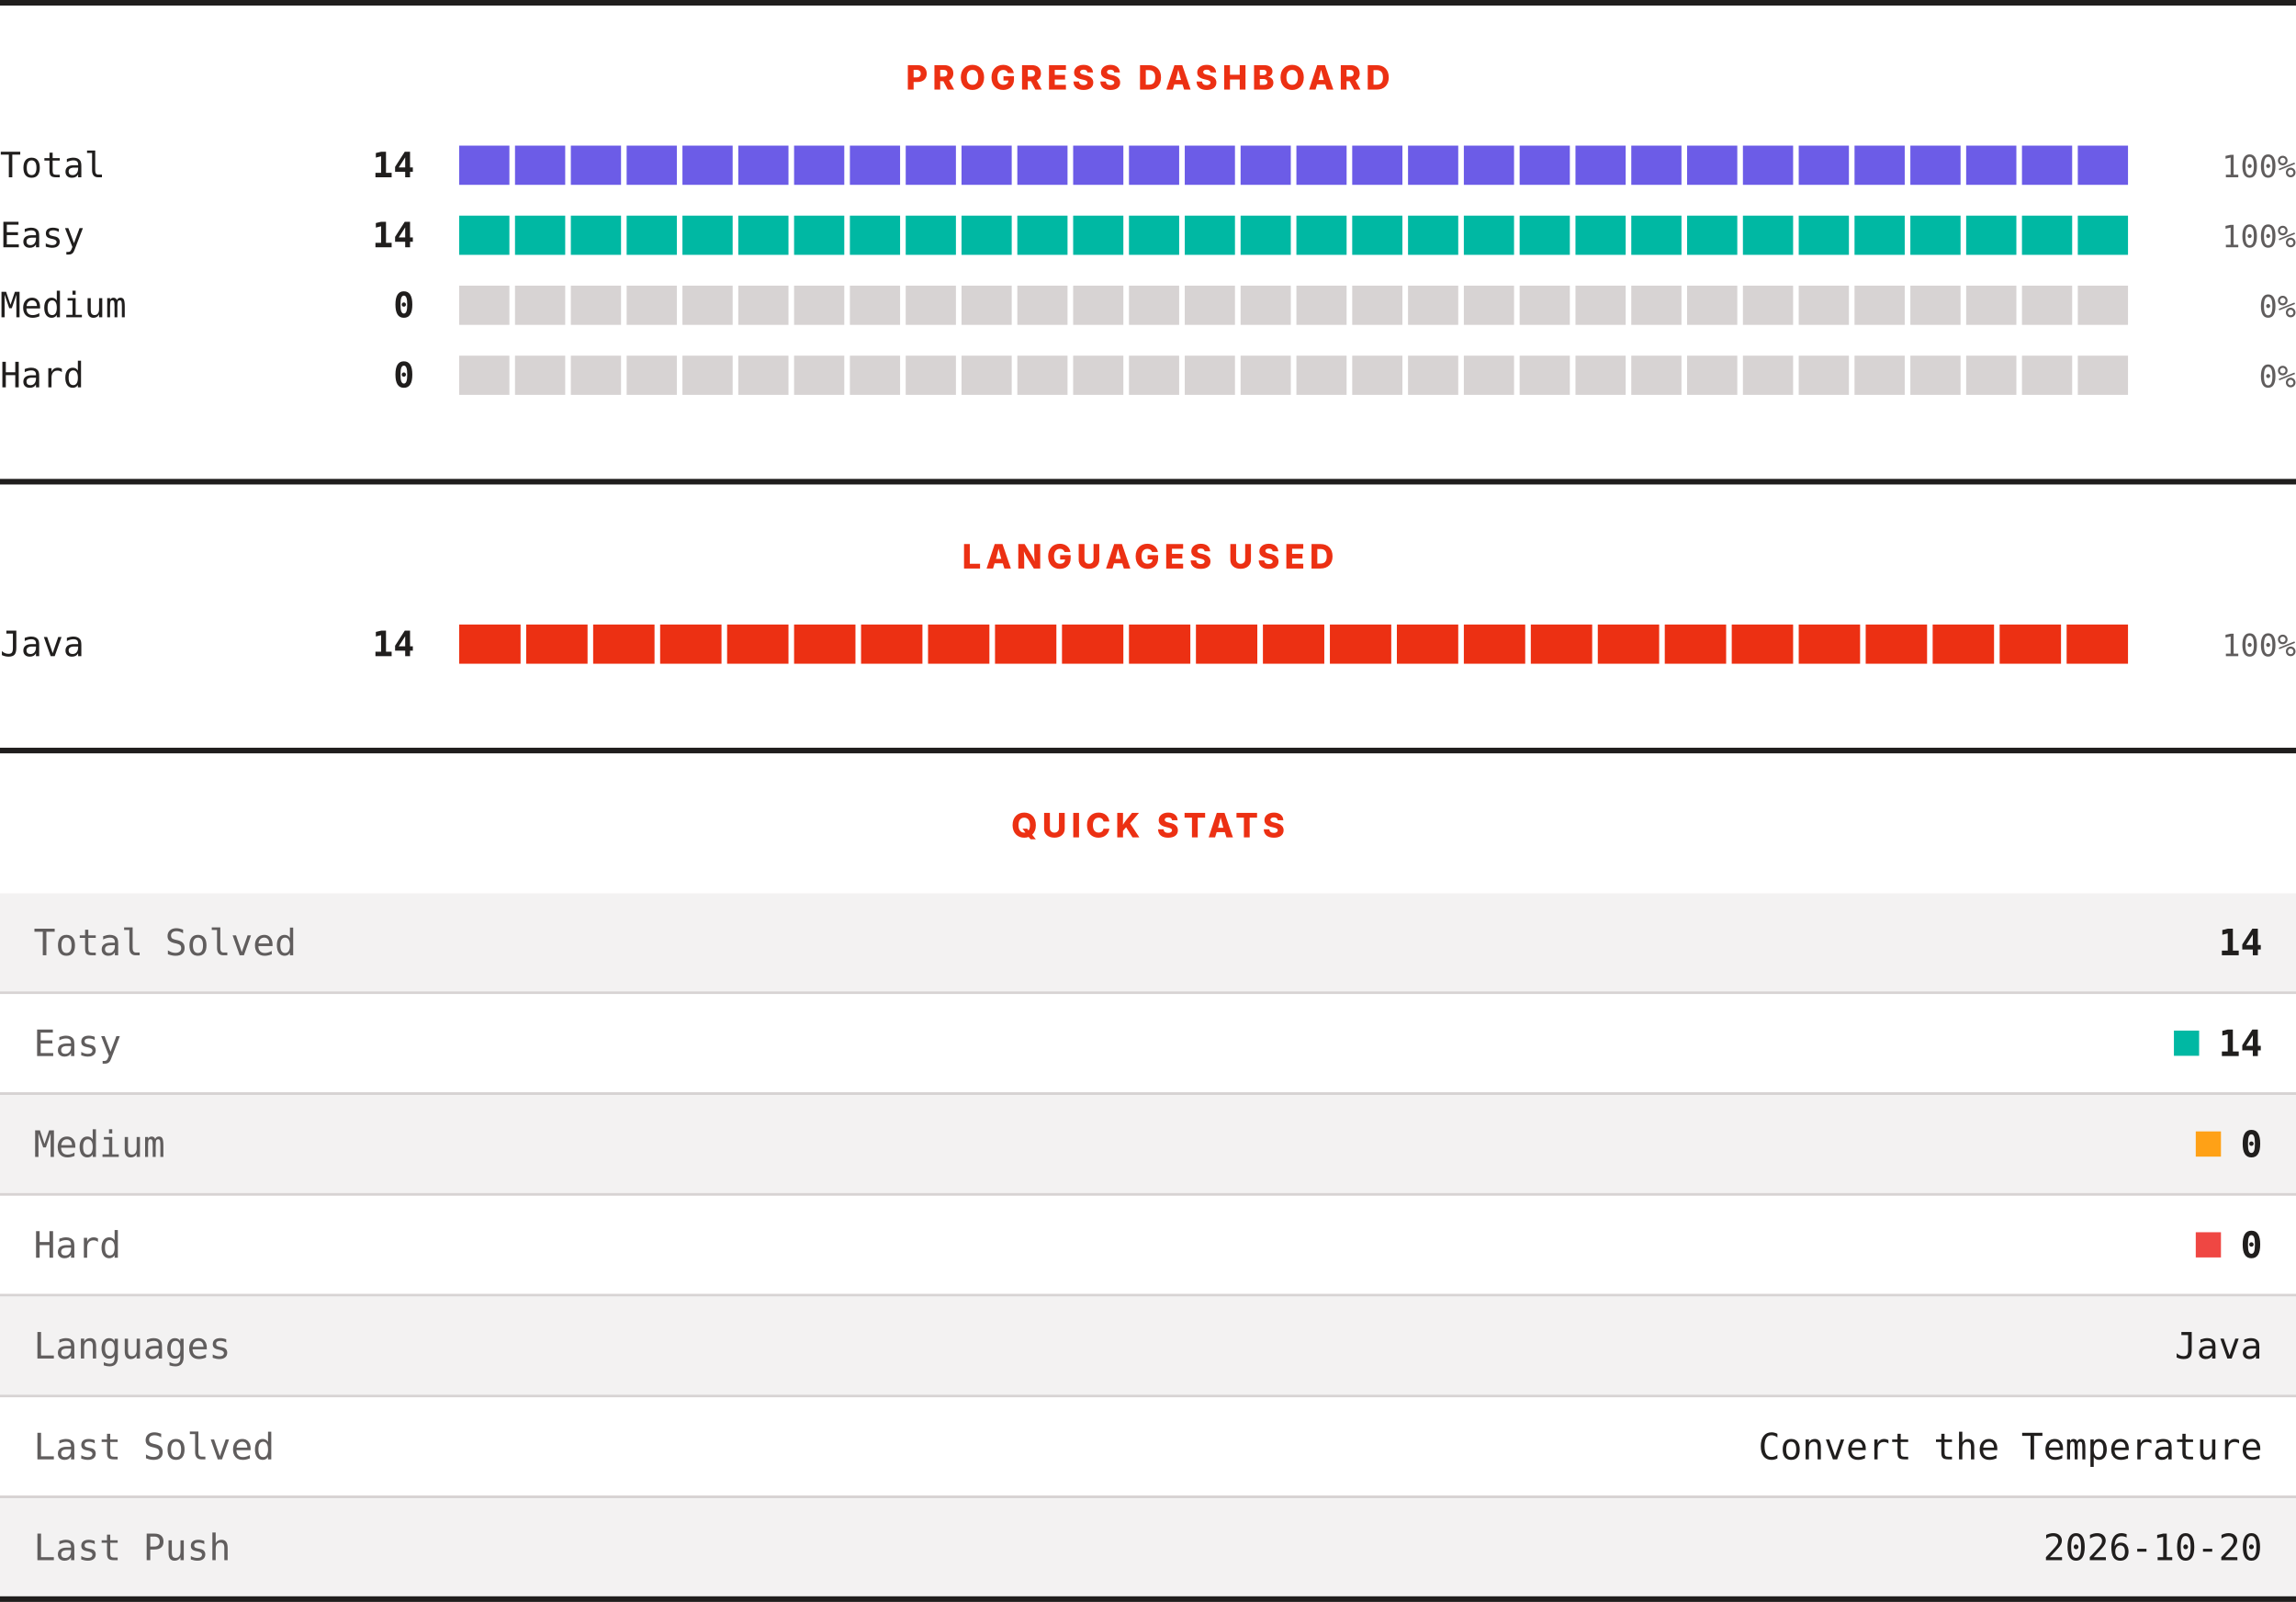
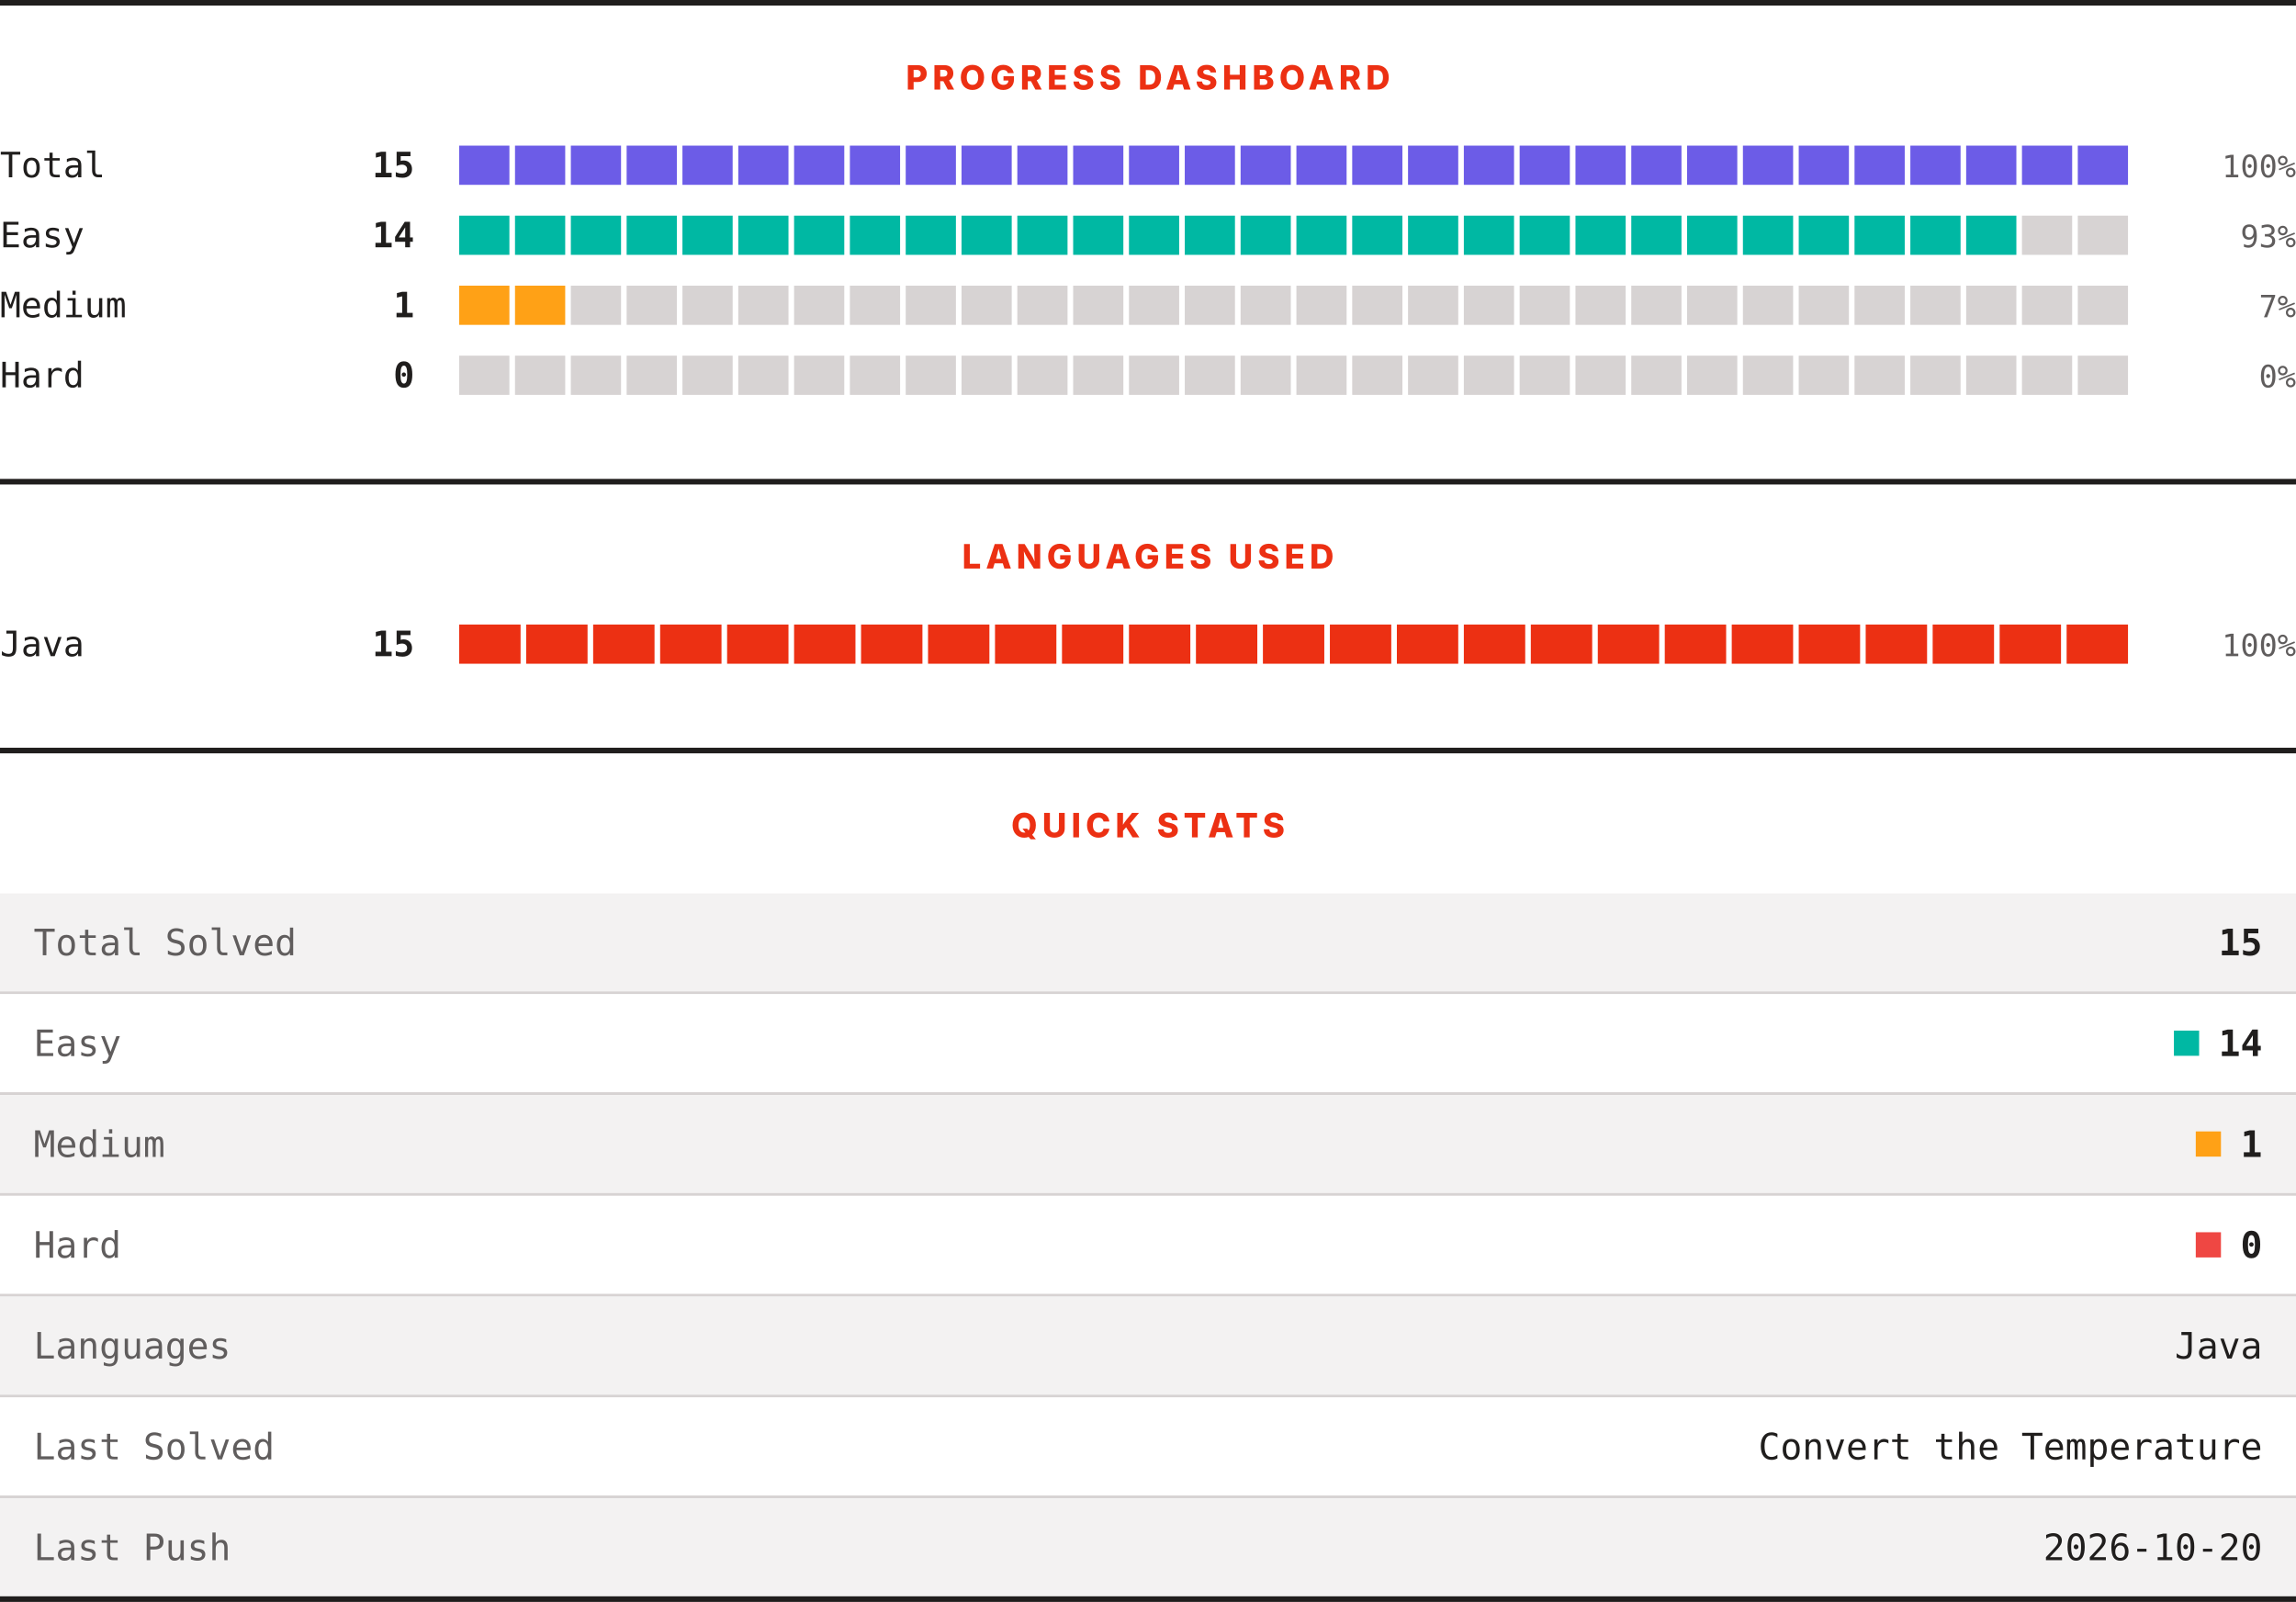
<svg xmlns="http://www.w3.org/2000/svg" width="820" height="572" viewBox="0 0 820 572" role="img" aria-label="LeetCode progress, languages and quick stats">
  <rect width="820" height="572" fill="#ffffff" />
  <rect x="0" y="0" width="820" height="2" fill="#201e1d" />
  <text x="410" y="32" text-anchor="middle" font-family="Archivo, system-ui, -apple-system, Segoe UI, sans-serif" font-size="12" font-weight="800" letter-spacing="1.68" fill="#ec3013">PROGRESS DASHBOARD</text>
  <text x="0" y="63.3" font-family="ui-monospace, SFMono-Regular, Menlo, Consolas, monospace" font-size="12.5" fill="#201e1d">Total</text>
-   <text x="148" y="63.3" text-anchor="end" font-family="ui-monospace, SFMono-Regular, Menlo, Consolas, monospace" font-size="12.5" font-weight="700" fill="#201e1d">14</text>
+   <text x="148" y="63.3" text-anchor="end" font-family="ui-monospace, SFMono-Regular, Menlo, Consolas, monospace" font-size="12.5" font-weight="700" fill="#201e1d">15</text>
  <rect x="164.00" y="52" width="17.93" height="14" fill="#6c5ce7" />
  <rect x="183.93" y="52" width="17.93" height="14" fill="#6c5ce7" />
  <rect x="203.87" y="52" width="17.93" height="14" fill="#6c5ce7" />
  <rect x="223.80" y="52" width="17.93" height="14" fill="#6c5ce7" />
  <rect x="243.73" y="52" width="17.93" height="14" fill="#6c5ce7" />
  <rect x="263.67" y="52" width="17.93" height="14" fill="#6c5ce7" />
  <rect x="283.60" y="52" width="17.93" height="14" fill="#6c5ce7" />
  <rect x="303.53" y="52" width="17.93" height="14" fill="#6c5ce7" />
  <rect x="323.47" y="52" width="17.93" height="14" fill="#6c5ce7" />
  <rect x="343.40" y="52" width="17.93" height="14" fill="#6c5ce7" />
  <rect x="363.33" y="52" width="17.93" height="14" fill="#6c5ce7" />
  <rect x="383.27" y="52" width="17.93" height="14" fill="#6c5ce7" />
  <rect x="403.20" y="52" width="17.93" height="14" fill="#6c5ce7" />
  <rect x="423.13" y="52" width="17.93" height="14" fill="#6c5ce7" />
  <rect x="443.07" y="52" width="17.93" height="14" fill="#6c5ce7" />
  <rect x="463.00" y="52" width="17.93" height="14" fill="#6c5ce7" />
  <rect x="482.93" y="52" width="17.93" height="14" fill="#6c5ce7" />
  <rect x="502.87" y="52" width="17.93" height="14" fill="#6c5ce7" />
  <rect x="522.80" y="52" width="17.93" height="14" fill="#6c5ce7" />
  <rect x="542.73" y="52" width="17.93" height="14" fill="#6c5ce7" />
  <rect x="562.67" y="52" width="17.93" height="14" fill="#6c5ce7" />
  <rect x="582.60" y="52" width="17.93" height="14" fill="#6c5ce7" />
  <rect x="602.53" y="52" width="17.93" height="14" fill="#6c5ce7" />
  <rect x="622.47" y="52" width="17.93" height="14" fill="#6c5ce7" />
  <rect x="642.40" y="52" width="17.93" height="14" fill="#6c5ce7" />
  <rect x="662.33" y="52" width="17.93" height="14" fill="#6c5ce7" />
  <rect x="682.27" y="52" width="17.93" height="14" fill="#6c5ce7" />
  <rect x="702.20" y="52" width="17.93" height="14" fill="#6c5ce7" />
  <rect x="722.13" y="52" width="17.93" height="14" fill="#6c5ce7" />
  <rect x="742.07" y="52" width="17.93" height="14" fill="#6c5ce7" />
  <text x="820" y="63.3" text-anchor="end" font-family="ui-monospace, SFMono-Regular, Menlo, Consolas, monospace" font-size="11" fill="#605d5d">100%</text>
  <text x="0" y="88.3" font-family="ui-monospace, SFMono-Regular, Menlo, Consolas, monospace" font-size="12.5" fill="#201e1d">Easy</text>
  <text x="148" y="88.3" text-anchor="end" font-family="ui-monospace, SFMono-Regular, Menlo, Consolas, monospace" font-size="12.5" font-weight="700" fill="#201e1d">14</text>
  <rect x="164.00" y="77" width="17.93" height="14" fill="#00b8a3" />
  <rect x="183.93" y="77" width="17.93" height="14" fill="#00b8a3" />
  <rect x="203.87" y="77" width="17.93" height="14" fill="#00b8a3" />
  <rect x="223.80" y="77" width="17.93" height="14" fill="#00b8a3" />
  <rect x="243.73" y="77" width="17.93" height="14" fill="#00b8a3" />
  <rect x="263.67" y="77" width="17.93" height="14" fill="#00b8a3" />
  <rect x="283.60" y="77" width="17.93" height="14" fill="#00b8a3" />
  <rect x="303.53" y="77" width="17.93" height="14" fill="#00b8a3" />
  <rect x="323.47" y="77" width="17.93" height="14" fill="#00b8a3" />
  <rect x="343.40" y="77" width="17.93" height="14" fill="#00b8a3" />
  <rect x="363.33" y="77" width="17.93" height="14" fill="#00b8a3" />
  <rect x="383.27" y="77" width="17.93" height="14" fill="#00b8a3" />
  <rect x="403.20" y="77" width="17.93" height="14" fill="#00b8a3" />
  <rect x="423.13" y="77" width="17.93" height="14" fill="#00b8a3" />
  <rect x="443.07" y="77" width="17.93" height="14" fill="#00b8a3" />
  <rect x="463.00" y="77" width="17.93" height="14" fill="#00b8a3" />
  <rect x="482.93" y="77" width="17.93" height="14" fill="#00b8a3" />
  <rect x="502.87" y="77" width="17.93" height="14" fill="#00b8a3" />
  <rect x="522.80" y="77" width="17.93" height="14" fill="#00b8a3" />
  <rect x="542.73" y="77" width="17.93" height="14" fill="#00b8a3" />
  <rect x="562.67" y="77" width="17.93" height="14" fill="#00b8a3" />
  <rect x="582.60" y="77" width="17.93" height="14" fill="#00b8a3" />
  <rect x="602.53" y="77" width="17.93" height="14" fill="#00b8a3" />
  <rect x="622.47" y="77" width="17.93" height="14" fill="#00b8a3" />
  <rect x="642.40" y="77" width="17.93" height="14" fill="#00b8a3" />
  <rect x="662.33" y="77" width="17.93" height="14" fill="#00b8a3" />
  <rect x="682.27" y="77" width="17.93" height="14" fill="#00b8a3" />
  <rect x="702.20" y="77" width="17.93" height="14" fill="#00b8a3" />
-   <rect x="722.13" y="77" width="17.93" height="14" fill="#00b8a3" />
-   <rect x="742.07" y="77" width="17.93" height="14" fill="#00b8a3" />
-   <text x="820" y="88.3" text-anchor="end" font-family="ui-monospace, SFMono-Regular, Menlo, Consolas, monospace" font-size="11" fill="#605d5d">100%</text>
+   <rect x="722.13" y="77" width="17.93" height="14" fill="#d7d3d3" />
+   <rect x="742.07" y="77" width="17.93" height="14" fill="#d7d3d3" />
+   <text x="820" y="88.3" text-anchor="end" font-family="ui-monospace, SFMono-Regular, Menlo, Consolas, monospace" font-size="11" fill="#605d5d">93%</text>
  <text x="0" y="113.3" font-family="ui-monospace, SFMono-Regular, Menlo, Consolas, monospace" font-size="12.5" fill="#201e1d">Medium</text>
-   <text x="148" y="113.3" text-anchor="end" font-family="ui-monospace, SFMono-Regular, Menlo, Consolas, monospace" font-size="12.5" font-weight="700" fill="#201e1d">0</text>
-   <rect x="164.00" y="102" width="17.93" height="14" fill="#d7d3d3" />
-   <rect x="183.93" y="102" width="17.93" height="14" fill="#d7d3d3" />
+   <text x="148" y="113.3" text-anchor="end" font-family="ui-monospace, SFMono-Regular, Menlo, Consolas, monospace" font-size="12.5" font-weight="700" fill="#201e1d">1</text>
+   <rect x="164.00" y="102" width="17.93" height="14" fill="#ffa116" />
+   <rect x="183.93" y="102" width="17.93" height="14" fill="#ffa116" />
  <rect x="203.87" y="102" width="17.93" height="14" fill="#d7d3d3" />
  <rect x="223.80" y="102" width="17.93" height="14" fill="#d7d3d3" />
  <rect x="243.73" y="102" width="17.93" height="14" fill="#d7d3d3" />
  <rect x="263.67" y="102" width="17.93" height="14" fill="#d7d3d3" />
  <rect x="283.60" y="102" width="17.93" height="14" fill="#d7d3d3" />
  <rect x="303.53" y="102" width="17.93" height="14" fill="#d7d3d3" />
  <rect x="323.47" y="102" width="17.93" height="14" fill="#d7d3d3" />
  <rect x="343.40" y="102" width="17.93" height="14" fill="#d7d3d3" />
  <rect x="363.33" y="102" width="17.93" height="14" fill="#d7d3d3" />
  <rect x="383.27" y="102" width="17.93" height="14" fill="#d7d3d3" />
  <rect x="403.20" y="102" width="17.93" height="14" fill="#d7d3d3" />
  <rect x="423.13" y="102" width="17.93" height="14" fill="#d7d3d3" />
  <rect x="443.07" y="102" width="17.93" height="14" fill="#d7d3d3" />
  <rect x="463.00" y="102" width="17.93" height="14" fill="#d7d3d3" />
  <rect x="482.93" y="102" width="17.93" height="14" fill="#d7d3d3" />
  <rect x="502.87" y="102" width="17.93" height="14" fill="#d7d3d3" />
  <rect x="522.80" y="102" width="17.93" height="14" fill="#d7d3d3" />
  <rect x="542.73" y="102" width="17.93" height="14" fill="#d7d3d3" />
  <rect x="562.67" y="102" width="17.93" height="14" fill="#d7d3d3" />
  <rect x="582.60" y="102" width="17.93" height="14" fill="#d7d3d3" />
  <rect x="602.53" y="102" width="17.93" height="14" fill="#d7d3d3" />
  <rect x="622.47" y="102" width="17.93" height="14" fill="#d7d3d3" />
  <rect x="642.40" y="102" width="17.93" height="14" fill="#d7d3d3" />
  <rect x="662.33" y="102" width="17.93" height="14" fill="#d7d3d3" />
  <rect x="682.27" y="102" width="17.93" height="14" fill="#d7d3d3" />
  <rect x="702.20" y="102" width="17.93" height="14" fill="#d7d3d3" />
  <rect x="722.13" y="102" width="17.93" height="14" fill="#d7d3d3" />
  <rect x="742.07" y="102" width="17.93" height="14" fill="#d7d3d3" />
-   <text x="820" y="113.3" text-anchor="end" font-family="ui-monospace, SFMono-Regular, Menlo, Consolas, monospace" font-size="11" fill="#605d5d">0%</text>
+   <text x="820" y="113.3" text-anchor="end" font-family="ui-monospace, SFMono-Regular, Menlo, Consolas, monospace" font-size="11" fill="#605d5d">7%</text>
  <text x="0" y="138.3" font-family="ui-monospace, SFMono-Regular, Menlo, Consolas, monospace" font-size="12.5" fill="#201e1d">Hard</text>
  <text x="148" y="138.3" text-anchor="end" font-family="ui-monospace, SFMono-Regular, Menlo, Consolas, monospace" font-size="12.5" font-weight="700" fill="#201e1d">0</text>
  <rect x="164.00" y="127" width="17.93" height="14" fill="#d7d3d3" />
  <rect x="183.93" y="127" width="17.93" height="14" fill="#d7d3d3" />
  <rect x="203.87" y="127" width="17.93" height="14" fill="#d7d3d3" />
  <rect x="223.80" y="127" width="17.93" height="14" fill="#d7d3d3" />
  <rect x="243.73" y="127" width="17.93" height="14" fill="#d7d3d3" />
  <rect x="263.67" y="127" width="17.93" height="14" fill="#d7d3d3" />
  <rect x="283.60" y="127" width="17.93" height="14" fill="#d7d3d3" />
  <rect x="303.53" y="127" width="17.93" height="14" fill="#d7d3d3" />
  <rect x="323.47" y="127" width="17.93" height="14" fill="#d7d3d3" />
  <rect x="343.40" y="127" width="17.93" height="14" fill="#d7d3d3" />
  <rect x="363.33" y="127" width="17.93" height="14" fill="#d7d3d3" />
  <rect x="383.27" y="127" width="17.93" height="14" fill="#d7d3d3" />
  <rect x="403.20" y="127" width="17.93" height="14" fill="#d7d3d3" />
  <rect x="423.13" y="127" width="17.93" height="14" fill="#d7d3d3" />
  <rect x="443.07" y="127" width="17.93" height="14" fill="#d7d3d3" />
  <rect x="463.00" y="127" width="17.93" height="14" fill="#d7d3d3" />
  <rect x="482.93" y="127" width="17.93" height="14" fill="#d7d3d3" />
  <rect x="502.87" y="127" width="17.93" height="14" fill="#d7d3d3" />
  <rect x="522.80" y="127" width="17.93" height="14" fill="#d7d3d3" />
  <rect x="542.73" y="127" width="17.93" height="14" fill="#d7d3d3" />
  <rect x="562.67" y="127" width="17.93" height="14" fill="#d7d3d3" />
  <rect x="582.60" y="127" width="17.93" height="14" fill="#d7d3d3" />
  <rect x="602.53" y="127" width="17.93" height="14" fill="#d7d3d3" />
  <rect x="622.47" y="127" width="17.93" height="14" fill="#d7d3d3" />
  <rect x="642.40" y="127" width="17.93" height="14" fill="#d7d3d3" />
  <rect x="662.33" y="127" width="17.93" height="14" fill="#d7d3d3" />
  <rect x="682.27" y="127" width="17.93" height="14" fill="#d7d3d3" />
  <rect x="702.20" y="127" width="17.93" height="14" fill="#d7d3d3" />
  <rect x="722.13" y="127" width="17.93" height="14" fill="#d7d3d3" />
  <rect x="742.07" y="127" width="17.93" height="14" fill="#d7d3d3" />
  <text x="820" y="138.3" text-anchor="end" font-family="ui-monospace, SFMono-Regular, Menlo, Consolas, monospace" font-size="11" fill="#605d5d">0%</text>
  <rect x="0" y="171" width="820" height="2" fill="#201e1d" />
  <text x="410" y="203" text-anchor="middle" font-family="Archivo, system-ui, -apple-system, Segoe UI, sans-serif" font-size="12" font-weight="800" letter-spacing="1.68" fill="#ec3013">LANGUAGES USED</text>
  <text x="0" y="234.3" font-family="ui-monospace, SFMono-Regular, Menlo, Consolas, monospace" font-size="12.5" fill="#201e1d">Java</text>
-   <text x="148" y="234.3" text-anchor="end" font-family="ui-monospace, SFMono-Regular, Menlo, Consolas, monospace" font-size="12.5" font-weight="700" fill="#201e1d">14</text>
+   <text x="148" y="234.3" text-anchor="end" font-family="ui-monospace, SFMono-Regular, Menlo, Consolas, monospace" font-size="12.5" font-weight="700" fill="#201e1d">15</text>
  <rect x="164.00" y="223" width="21.92" height="14" fill="#ec3013" />
  <rect x="187.92" y="223" width="21.92" height="14" fill="#ec3013" />
  <rect x="211.84" y="223" width="21.92" height="14" fill="#ec3013" />
  <rect x="235.76" y="223" width="21.92" height="14" fill="#ec3013" />
  <rect x="259.68" y="223" width="21.92" height="14" fill="#ec3013" />
  <rect x="283.60" y="223" width="21.92" height="14" fill="#ec3013" />
  <rect x="307.52" y="223" width="21.92" height="14" fill="#ec3013" />
  <rect x="331.44" y="223" width="21.92" height="14" fill="#ec3013" />
  <rect x="355.36" y="223" width="21.92" height="14" fill="#ec3013" />
  <rect x="379.28" y="223" width="21.92" height="14" fill="#ec3013" />
  <rect x="403.20" y="223" width="21.92" height="14" fill="#ec3013" />
  <rect x="427.12" y="223" width="21.92" height="14" fill="#ec3013" />
  <rect x="451.04" y="223" width="21.92" height="14" fill="#ec3013" />
  <rect x="474.96" y="223" width="21.92" height="14" fill="#ec3013" />
  <rect x="498.88" y="223" width="21.92" height="14" fill="#ec3013" />
  <rect x="522.80" y="223" width="21.92" height="14" fill="#ec3013" />
  <rect x="546.72" y="223" width="21.92" height="14" fill="#ec3013" />
  <rect x="570.64" y="223" width="21.92" height="14" fill="#ec3013" />
  <rect x="594.56" y="223" width="21.92" height="14" fill="#ec3013" />
  <rect x="618.48" y="223" width="21.92" height="14" fill="#ec3013" />
  <rect x="642.40" y="223" width="21.92" height="14" fill="#ec3013" />
  <rect x="666.32" y="223" width="21.92" height="14" fill="#ec3013" />
  <rect x="690.24" y="223" width="21.92" height="14" fill="#ec3013" />
  <rect x="714.16" y="223" width="21.92" height="14" fill="#ec3013" />
  <rect x="738.08" y="223" width="21.92" height="14" fill="#ec3013" />
  <text x="820" y="234.3" text-anchor="end" font-family="ui-monospace, SFMono-Regular, Menlo, Consolas, monospace" font-size="11" fill="#605d5d">100%</text>
  <rect x="0" y="267" width="820" height="2" fill="#201e1d" />
  <text x="410" y="299" text-anchor="middle" font-family="Archivo, system-ui, -apple-system, Segoe UI, sans-serif" font-size="12" font-weight="800" letter-spacing="1.68" fill="#ec3013">QUICK STATS</text>
  <rect x="0" y="319" width="820" height="35" fill="#f3f2f2" />
  <text x="12" y="341.1" font-family="ui-monospace, SFMono-Regular, Menlo, Consolas, monospace" font-size="13" fill="#605d5d">Total Solved</text>
-   <text x="808" y="341.1" text-anchor="end" font-family="ui-monospace, SFMono-Regular, Menlo, Consolas, monospace" font-size="13" font-weight="700" fill="#201e1d">14</text>
+   <text x="808" y="341.1" text-anchor="end" font-family="ui-monospace, SFMono-Regular, Menlo, Consolas, monospace" font-size="13" font-weight="700" fill="#201e1d">15</text>
  <rect x="0" y="354" width="820" height="1" fill="#d7d3d3" />
  <rect x="0" y="355" width="820" height="35" fill="#ffffff" />
  <text x="12" y="377.1" font-family="ui-monospace, SFMono-Regular, Menlo, Consolas, monospace" font-size="13" fill="#605d5d">Easy</text>
  <rect x="776.4" y="368" width="9" height="9" fill="#00b8a3" />
  <text x="808" y="377.1" text-anchor="end" font-family="ui-monospace, SFMono-Regular, Menlo, Consolas, monospace" font-size="13" font-weight="700" fill="#201e1d">14</text>
  <rect x="0" y="390" width="820" height="1" fill="#d7d3d3" />
  <rect x="0" y="391" width="820" height="35" fill="#f3f2f2" />
  <text x="12" y="413.1" font-family="ui-monospace, SFMono-Regular, Menlo, Consolas, monospace" font-size="13" fill="#605d5d">Medium</text>
  <rect x="784.2" y="404" width="9" height="9" fill="#ffa116" />
-   <text x="808" y="413.1" text-anchor="end" font-family="ui-monospace, SFMono-Regular, Menlo, Consolas, monospace" font-size="13" font-weight="700" fill="#201e1d">0</text>
+   <text x="808" y="413.1" text-anchor="end" font-family="ui-monospace, SFMono-Regular, Menlo, Consolas, monospace" font-size="13" font-weight="700" fill="#201e1d">1</text>
  <rect x="0" y="426" width="820" height="1" fill="#d7d3d3" />
  <rect x="0" y="427" width="820" height="35" fill="#ffffff" />
  <text x="12" y="449.1" font-family="ui-monospace, SFMono-Regular, Menlo, Consolas, monospace" font-size="13" fill="#605d5d">Hard</text>
  <rect x="784.2" y="440" width="9" height="9" fill="#ef4743" />
  <text x="808" y="449.1" text-anchor="end" font-family="ui-monospace, SFMono-Regular, Menlo, Consolas, monospace" font-size="13" font-weight="700" fill="#201e1d">0</text>
  <rect x="0" y="462" width="820" height="1" fill="#d7d3d3" />
  <rect x="0" y="463" width="820" height="35" fill="#f3f2f2" />
  <text x="12" y="485.1" font-family="ui-monospace, SFMono-Regular, Menlo, Consolas, monospace" font-size="13" fill="#605d5d">Languages</text>
  <text x="808" y="485.1" text-anchor="end" font-family="ui-monospace, SFMono-Regular, Menlo, Consolas, monospace" font-size="13" fill="#201e1d">Java</text>
  <rect x="0" y="498" width="820" height="1" fill="#d7d3d3" />
  <rect x="0" y="499" width="820" height="35" fill="#ffffff" />
  <text x="12" y="521.1" font-family="ui-monospace, SFMono-Regular, Menlo, Consolas, monospace" font-size="13" fill="#605d5d">Last Solved</text>
  <text x="808" y="521.1" text-anchor="end" font-family="ui-monospace, SFMono-Regular, Menlo, Consolas, monospace" font-size="13" fill="#201e1d">Convert the Temperature</text>
  <rect x="0" y="534" width="820" height="1" fill="#d7d3d3" />
  <rect x="0" y="535" width="820" height="35" fill="#f3f2f2" />
  <text x="12" y="557.1" font-family="ui-monospace, SFMono-Regular, Menlo, Consolas, monospace" font-size="13" fill="#605d5d">Last Push</text>
  <text x="808" y="557.1" text-anchor="end" font-family="ui-monospace, SFMono-Regular, Menlo, Consolas, monospace" font-size="13" fill="#201e1d">2026-10-20</text>
  <rect x="0" y="570" width="820" height="2" fill="#201e1d" />
</svg>
